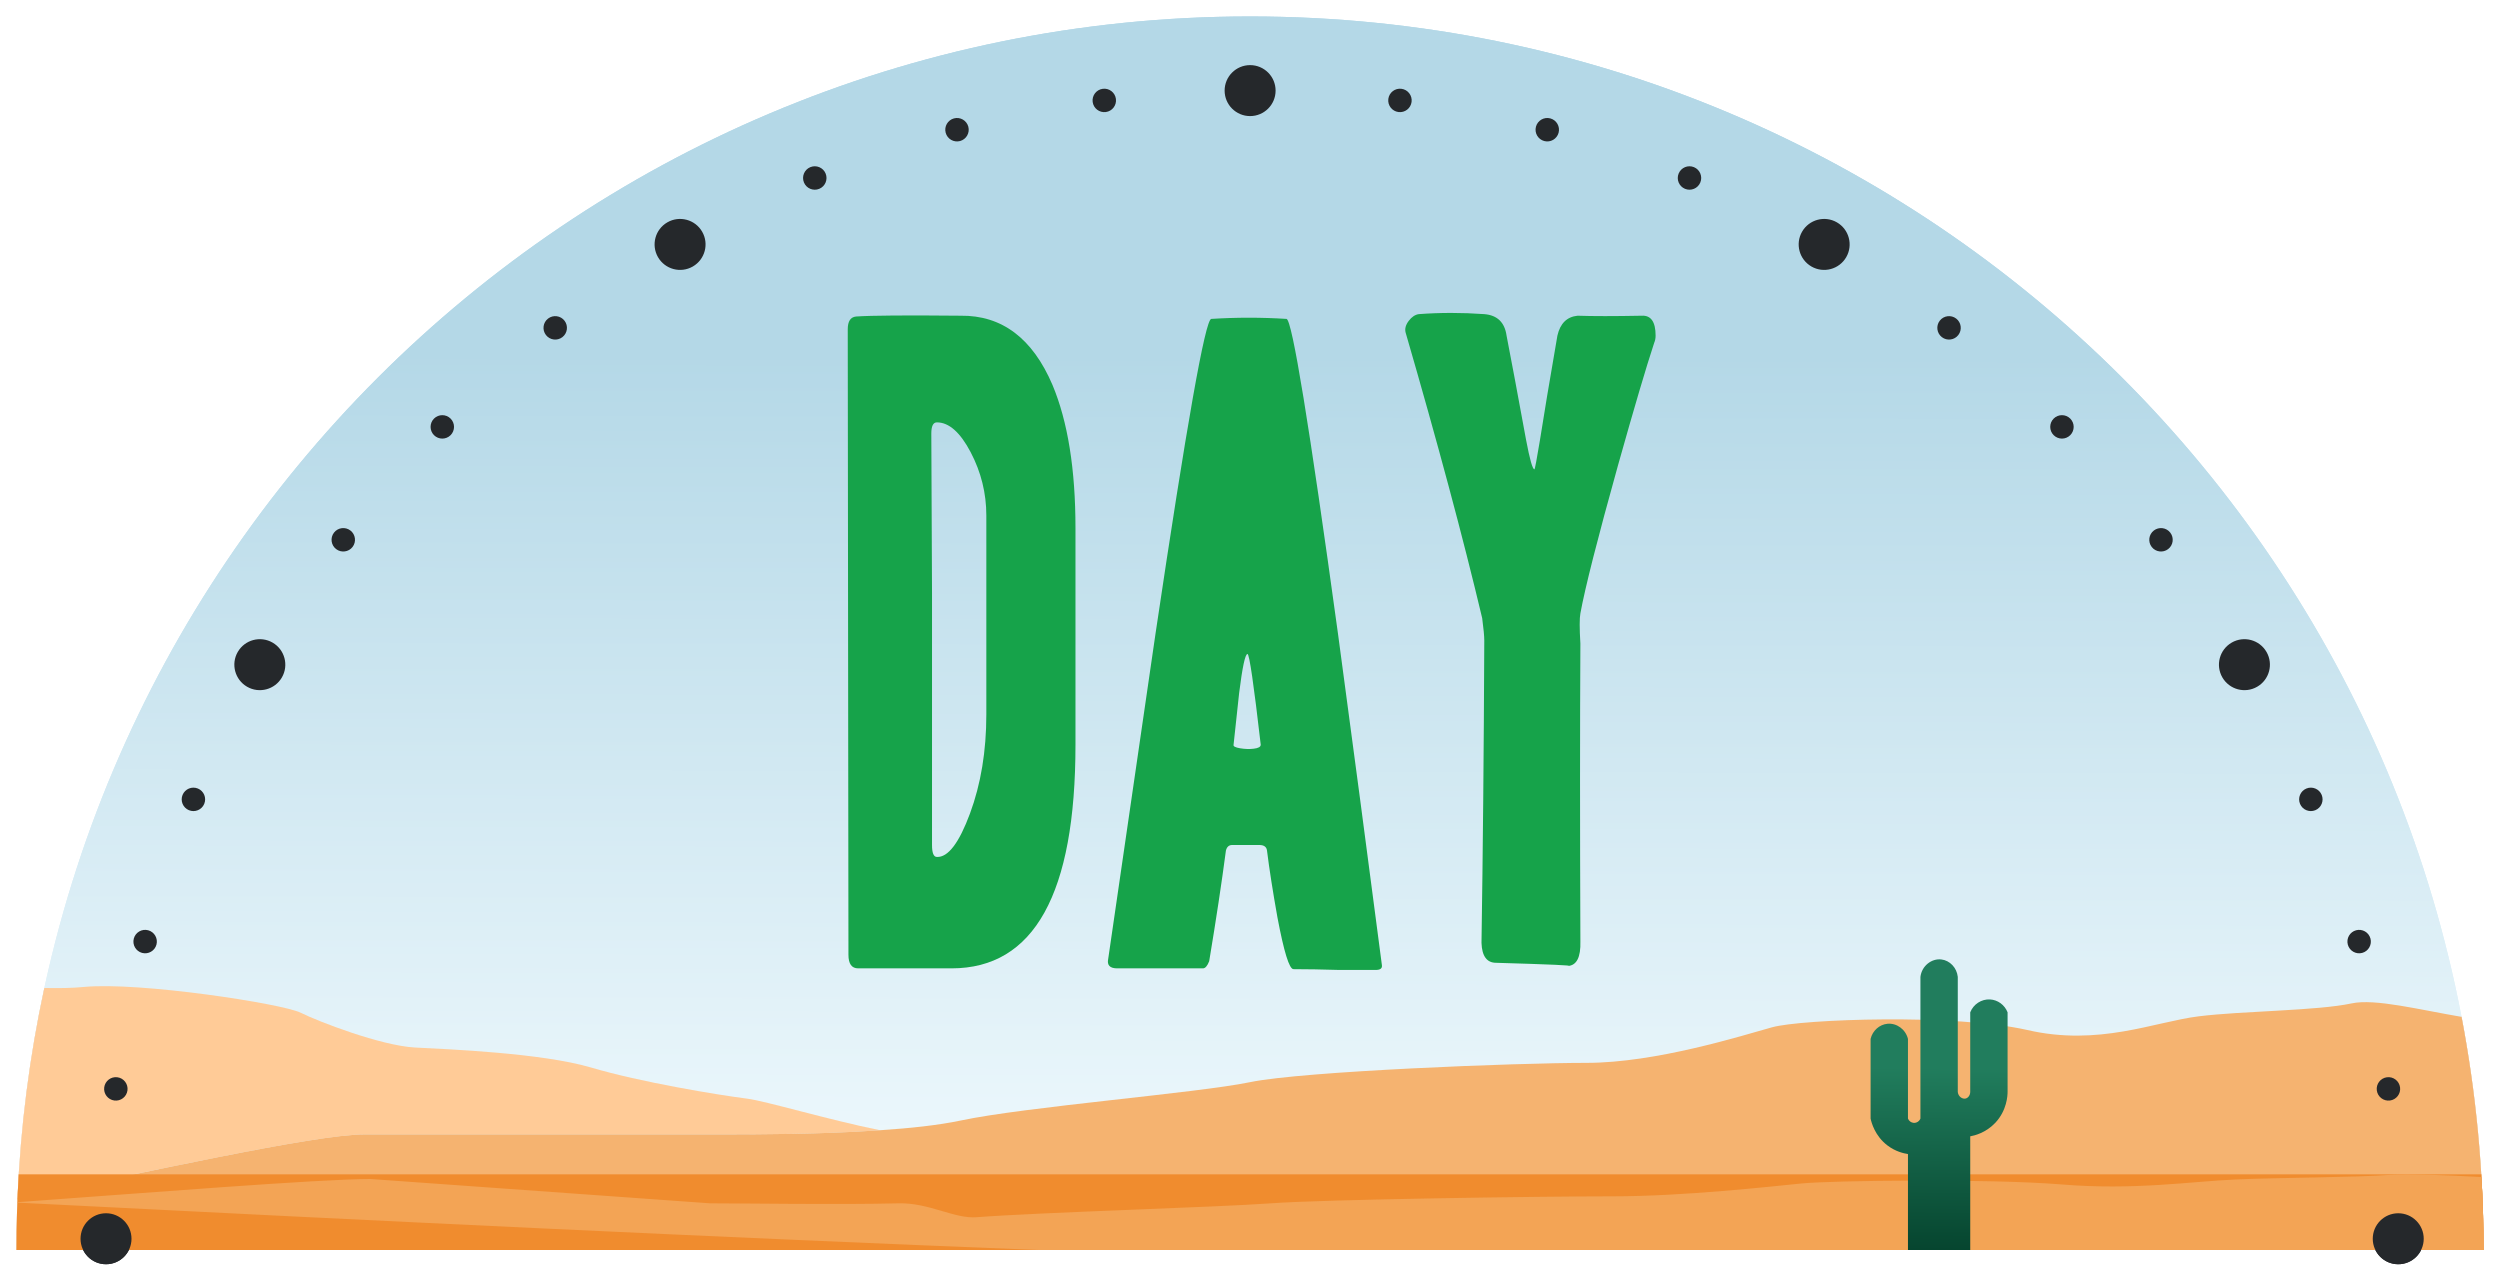
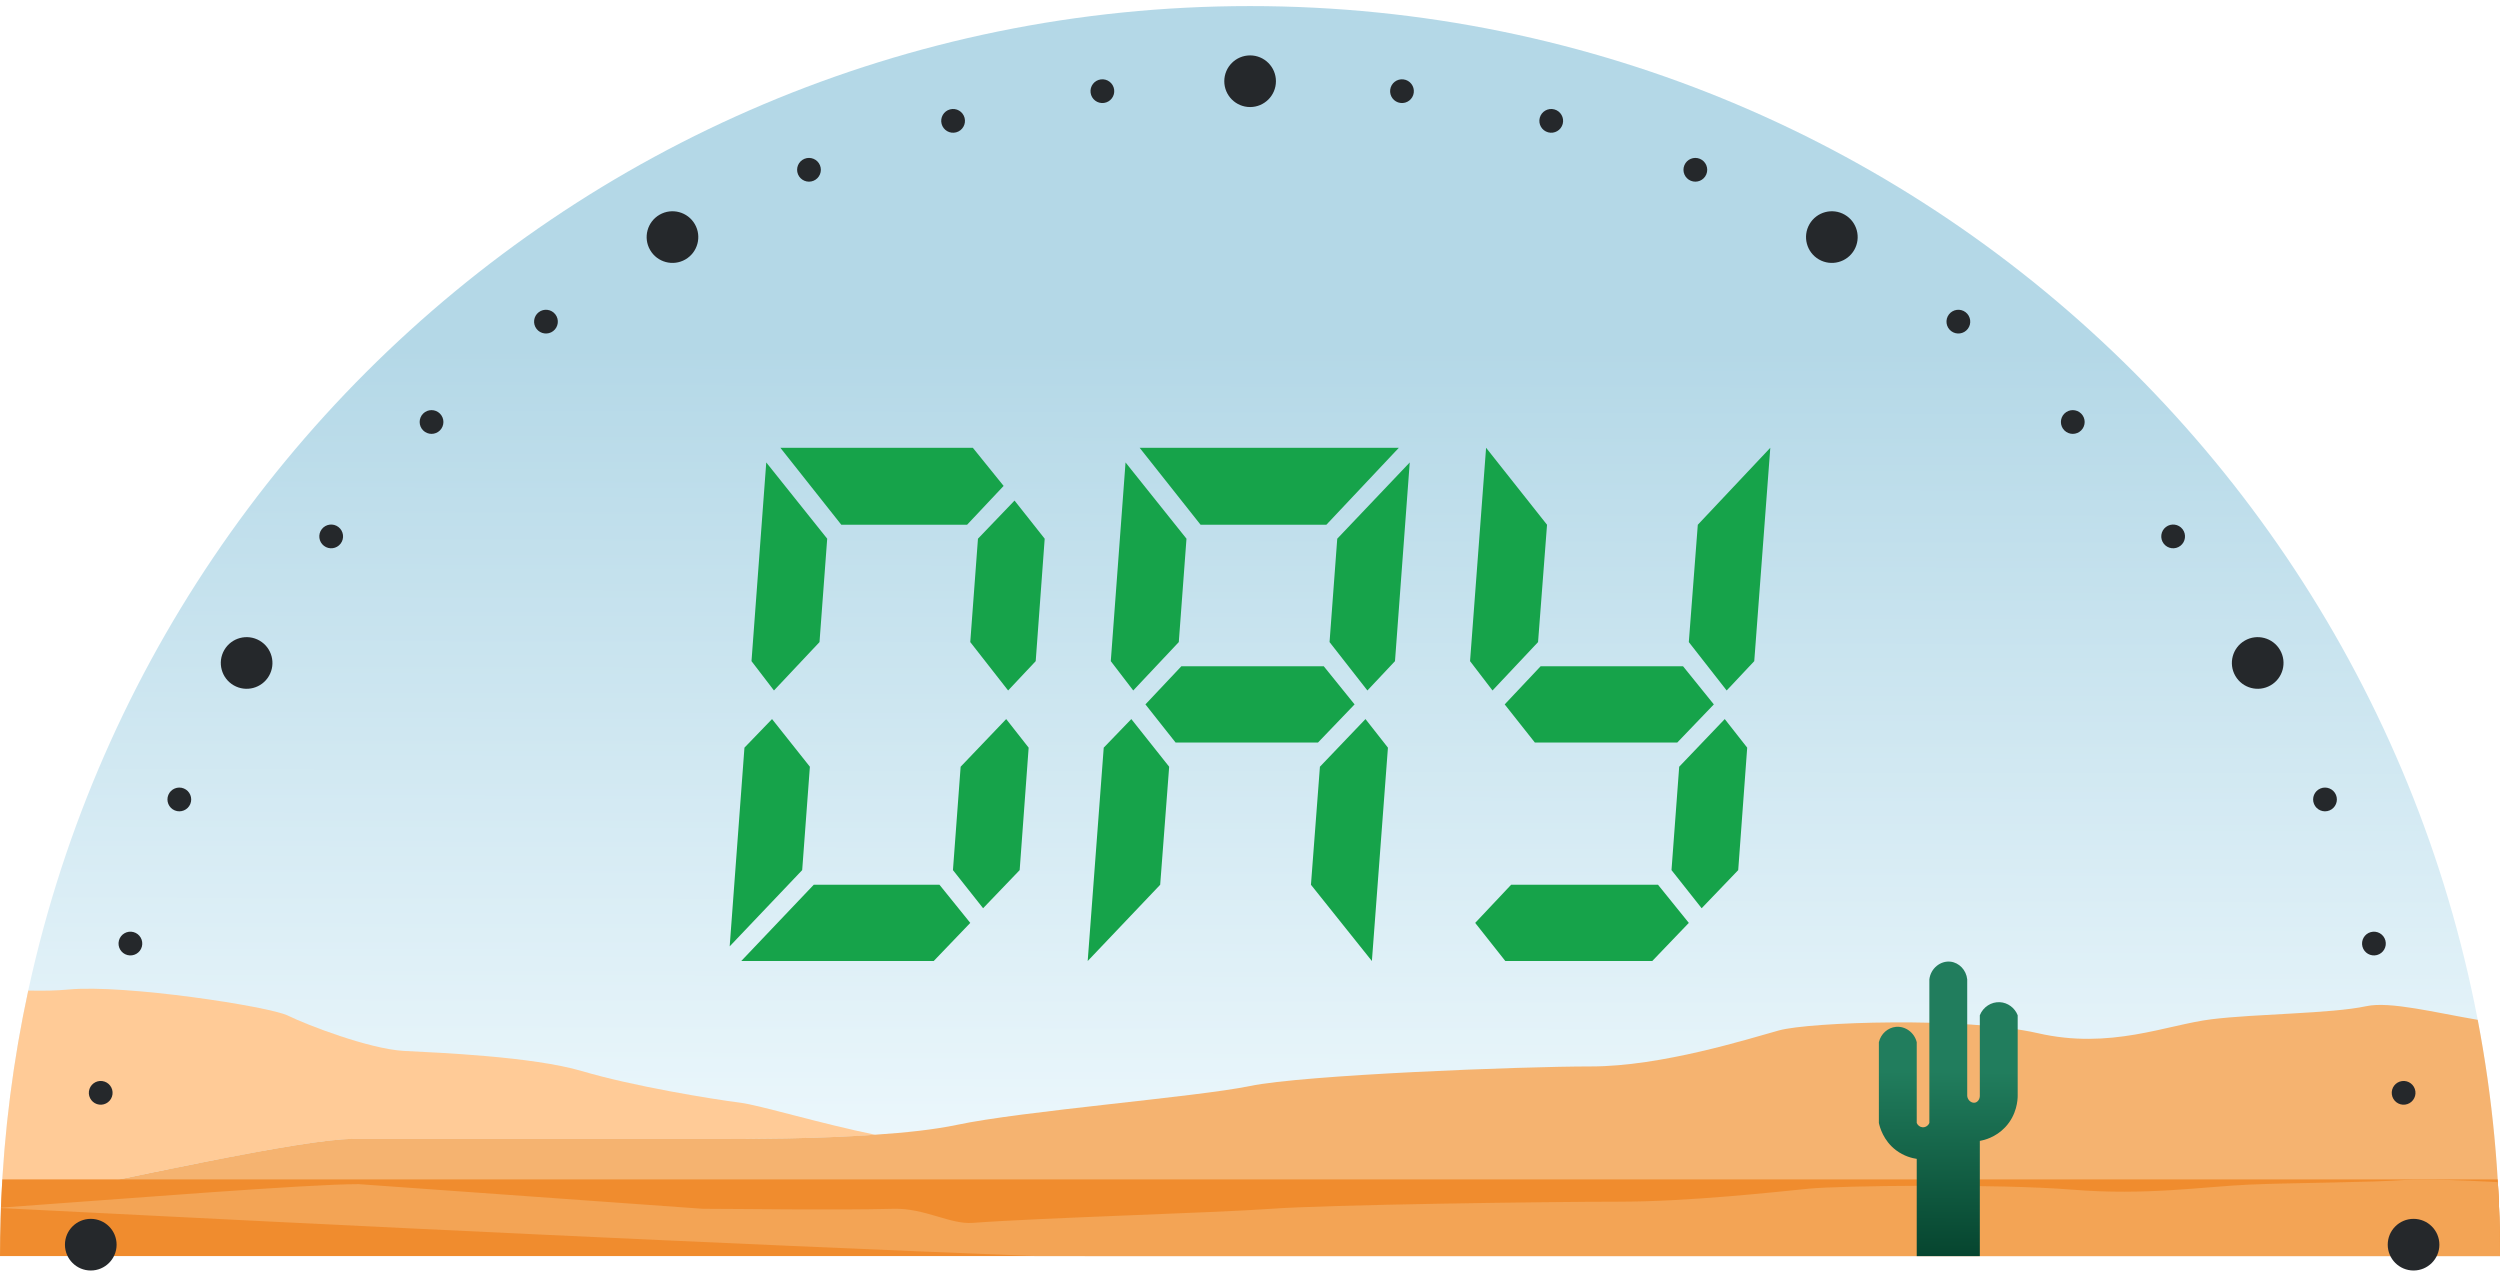
- <svg xmlns="http://www.w3.org/2000/svg" width="304" height="155" viewBox="0 0 304 155" fill="none">
-   <path fill-rule="evenodd" clip-rule="evenodd" d="M302 152C302 69.157 234.842 2 152 2C69.157 2 2 69.157 2 152H302Z" fill="url(#paint0_linear_678_3458)" />
-   <path fill-rule="evenodd" clip-rule="evenodd" d="M5.391 120.138C7.187 120.176 8.812 120.151 10.212 120.013C16.979 119.372 34.28 122.041 36.535 123.135C38.792 124.255 46.302 127.138 50.43 127.377C54.581 127.592 65.859 128.045 71.859 129.806C77.882 131.595 87.287 133.142 90.851 133.596C93.152 133.889 100.573 136.131 107.024 137.439C99.919 137.946 92.047 137.946 87.761 137.946H44.317C38.242 137.946 17.106 142.708 2.129 145.729C2.489 136.985 3.597 128.434 5.391 120.138Z" fill="#FFCB97" />
-   <path fill-rule="evenodd" clip-rule="evenodd" d="M2.129 145.726C17.106 142.705 38.239 137.943 44.315 137.943H87.758C92.044 137.943 99.916 137.943 107.022 137.436C110.676 137.197 114.127 136.822 116.788 136.262C124.683 134.581 145.548 132.927 152 131.592C158.45 130.257 184.458 129.244 192.917 129.244C201.375 129.244 211.819 125.934 215.473 124.921C219.128 123.906 237.758 123.266 246.488 125.241C255.218 127.269 261.984 124.253 267.353 123.586C272.722 122.919 281.744 122.919 285.962 122.012C288.801 121.401 294.204 122.785 299.325 123.65C301.081 132.83 302.001 142.307 302.001 152H132.294C92.331 150.587 49.264 148.571 2.125 145.841C2.126 145.802 2.128 145.764 2.129 145.726Z" fill="#F5B370" />
-   <path fill-rule="evenodd" clip-rule="evenodd" d="M2.277 142.8H301.722C301.906 145.843 302 148.911 302 152H2C2 148.911 2.093 145.843 2.277 142.8Z" fill="#F08C2E" />
-   <path fill-rule="evenodd" clip-rule="evenodd" d="M2.111 146.186C17.343 145.092 38.854 143.366 45.035 143.366L86.344 146.324C90.702 146.324 102.04 146.507 109.266 146.324C112.981 146.237 116.027 148.218 118.733 148.015C126.762 147.406 147.979 146.807 154.54 146.324C161.1 145.841 187.547 145.473 196.149 145.473C204.75 145.473 215.37 144.275 219.086 143.908C222.803 143.541 241.748 143.309 250.626 144.024C259.503 144.758 266.383 143.667 271.843 143.425C277.303 143.183 286.477 143.183 290.767 142.855C292.743 142.704 297.128 142.891 301.742 143.124C301.914 146.061 302.001 149.02 302.001 152H126.291C87.902 150.487 46.763 148.507 2.109 146.238C2.11 146.221 2.111 146.203 2.111 146.186Z" fill="#F3A455" />
-   <path d="M130.778 90.557C130.778 108.688 125.753 117.753 115.704 117.753H104.356C103.566 117.753 103.171 117.205 103.171 116.108L103.086 40.037C103.086 39.069 103.425 38.553 104.102 38.488C105.965 38.359 110.199 38.327 116.805 38.391C121.829 38.327 125.556 41.133 127.983 46.811C129.846 51.263 130.778 57.07 130.778 64.232V90.557ZM119.938 86.88V62.684C119.938 59.974 119.303 57.409 118.033 54.99C116.762 52.57 115.393 51.36 113.926 51.36C113.474 51.36 113.248 51.812 113.248 52.715C113.248 52.973 113.276 59.458 113.333 72.169V102.752C113.333 103.72 113.53 104.204 113.926 104.204C115.281 104.268 116.621 102.51 117.948 98.929C119.275 95.348 119.938 91.332 119.938 86.88Z" fill="#16A34A" />
-   <path d="M168.04 117.366C168.096 117.753 167.842 117.947 167.278 117.947H162.874C160.729 117.882 158.866 117.85 157.285 117.85C156.777 117.85 156.128 115.753 155.337 111.559C154.773 108.398 154.349 105.688 154.067 103.429C154.011 102.978 153.7 102.752 153.135 102.752H149.833C149.438 102.752 149.184 102.978 149.071 103.429C148.563 107.301 147.885 111.785 147.038 116.882C146.812 117.463 146.558 117.753 146.276 117.753H135.86C134.957 117.753 134.59 117.366 134.759 116.592C136.678 103.429 138.598 90.235 140.517 77.008C144.3 51.586 146.558 38.843 147.292 38.778C150.341 38.585 153.39 38.585 156.438 38.778C157.116 38.843 159.205 51.618 162.705 77.104C164.511 90.525 166.29 103.946 168.04 117.366ZM153.305 90.557C152.458 83.202 151.922 79.524 151.696 79.524C151.414 79.524 151.075 81.105 150.68 84.266C150.454 86.331 150.228 88.428 150.002 90.557C149.946 90.751 150.214 90.896 150.807 90.993C151.399 91.09 151.95 91.106 152.458 91.041C153.023 90.977 153.305 90.815 153.305 90.557Z" fill="#16A34A" />
-   <path d="M201.152 41.682C200.192 44.585 198.724 49.554 196.748 56.586C194.264 65.49 192.74 71.491 192.175 74.588C192.062 75.169 192.062 76.395 192.175 78.266C192.119 88.331 192.119 100.397 192.175 114.463C192.231 116.398 191.723 117.398 190.651 117.463C191.441 117.398 188.534 117.269 181.928 117.076C180.799 117.076 180.206 116.269 180.15 114.656C180.319 103.687 180.432 91.428 180.489 77.879C180.489 77.363 180.404 76.459 180.234 75.169C177.92 65.426 174.815 53.844 170.919 40.424C170.806 39.972 170.933 39.504 171.3 39.02C171.667 38.536 172.077 38.262 172.528 38.198C175.125 38.004 177.779 38.004 180.489 38.198C182.069 38.327 182.973 39.198 183.198 40.811C183.763 43.714 184.553 47.941 185.57 53.489C186.021 55.877 186.36 57.07 186.586 57.07C186.642 57.07 186.868 55.877 187.263 53.489C187.715 50.586 188.421 46.36 189.38 40.811C189.719 39.327 190.538 38.52 191.836 38.391C193.699 38.456 196.296 38.456 199.627 38.391C200.756 38.327 201.321 39.133 201.321 40.811C201.321 41.133 201.264 41.424 201.152 41.682Z" fill="#16A34A" />
-   <path fill-rule="evenodd" clip-rule="evenodd" d="M232.008 152V140.332C231.48 140.252 230.488 140.026 229.516 139.287C227.985 138.125 227.57 136.504 227.465 136.023V126.331C227.703 125.323 228.541 124.581 229.516 124.49C230.636 124.386 231.72 125.16 232.008 126.331V136.023C232.126 136.311 232.388 136.511 232.687 136.539C233.037 136.573 233.379 136.365 233.524 136.023V118.791C233.682 117.455 234.874 116.53 236.069 116.669C237.09 116.788 237.95 117.666 238.066 118.791V132.791C238.126 133.348 238.631 133.68 239.028 133.58C239.329 133.504 239.569 133.181 239.58 132.791V123.099C239.973 122.106 240.951 121.474 241.987 121.531C242.931 121.583 243.769 122.198 244.122 123.099V132.791C244.117 133.221 244.046 135.03 242.622 136.539C241.458 137.772 240.067 138.089 239.58 138.177V152H232.008Z" fill="url(#paint1_linear_678_3458)" />
-   <path d="M152.013 14.116C153.725 14.116 155.112 12.729 155.112 11.017C155.112 9.305 153.725 7.918 152.013 7.918C150.302 7.918 148.914 9.305 148.914 11.017C148.914 12.729 150.302 14.116 152.013 14.116Z" fill="#25282B" />
-   <path fill-rule="evenodd" clip-rule="evenodd" d="M170.421 10.798C171.201 10.901 171.751 11.617 171.648 12.397C171.545 13.177 170.829 13.727 170.048 13.624C169.268 13.522 168.719 12.805 168.821 12.025C168.924 11.245 169.641 10.695 170.421 10.798Z" fill="#25282B" />
-   <path fill-rule="evenodd" clip-rule="evenodd" d="M134.095 10.798C133.315 10.901 132.766 11.617 132.868 12.397C132.971 13.177 133.688 13.727 134.468 13.624C135.248 13.522 135.797 12.805 135.695 12.025C135.592 11.245 134.875 10.695 134.095 10.798Z" fill="#25282B" />
-   <path fill-rule="evenodd" clip-rule="evenodd" d="M205.987 20.327C206.714 20.628 207.06 21.463 206.758 22.19C206.457 22.917 205.623 23.262 204.896 22.961C204.169 22.66 203.823 21.826 204.125 21.099C204.426 20.372 205.26 20.026 205.987 20.327Z" fill="#25282B" />
-   <path fill-rule="evenodd" clip-rule="evenodd" d="M98.532 20.327C97.805 20.628 97.46 21.463 97.761 22.19C98.062 22.917 98.896 23.262 99.623 22.961C100.35 22.66 100.696 21.826 100.395 21.099C100.093 20.372 99.259 20.026 98.532 20.327Z" fill="#25282B" />
-   <path fill-rule="evenodd" clip-rule="evenodd" d="M237.871 38.737C238.495 39.216 238.613 40.111 238.134 40.735C237.655 41.36 236.76 41.478 236.136 40.999C235.511 40.52 235.394 39.624 235.872 39C236.351 38.376 237.247 38.258 237.871 38.737Z" fill="#25282B" />
-   <path fill-rule="evenodd" clip-rule="evenodd" d="M66.647 38.737C66.023 39.216 65.905 40.111 66.384 40.735C66.863 41.36 67.758 41.478 68.382 40.999C69.007 40.52 69.125 39.624 68.646 39C68.167 38.376 67.271 38.258 66.647 38.737Z" fill="#25282B" />
-   <path fill-rule="evenodd" clip-rule="evenodd" d="M263.908 64.772C264.387 65.396 264.269 66.291 263.645 66.77C263.021 67.249 262.125 67.131 261.646 66.507C261.167 65.883 261.285 64.988 261.909 64.509C262.534 64.03 263.429 64.148 263.908 64.772Z" fill="#25282B" />
-   <path fill-rule="evenodd" clip-rule="evenodd" d="M40.611 64.772C40.132 65.396 40.25 66.291 40.874 66.77C41.498 67.249 42.394 67.131 42.873 66.507C43.352 65.883 43.234 64.988 42.61 64.509C41.985 64.03 41.09 64.148 40.611 64.772Z" fill="#25282B" />
-   <path fill-rule="evenodd" clip-rule="evenodd" d="M188.517 14.397C189.277 14.601 189.729 15.383 189.525 16.143C189.321 16.903 188.539 17.355 187.779 17.151C187.019 16.947 186.568 16.165 186.771 15.405C186.975 14.645 187.757 14.193 188.517 14.397Z" fill="#25282B" />
-   <path fill-rule="evenodd" clip-rule="evenodd" d="M116.002 14.397C115.242 14.601 114.79 15.383 114.994 16.143C115.198 16.903 115.98 17.355 116.74 17.151C117.5 16.947 117.951 16.165 117.748 15.405C117.544 14.645 116.762 14.193 116.002 14.397Z" fill="#25282B" />
-   <path fill-rule="evenodd" clip-rule="evenodd" d="M223.367 27.038C224.849 27.893 225.357 29.79 224.502 31.271C223.646 32.753 221.749 33.261 220.268 32.406C218.787 31.55 218.278 29.653 219.134 28.172C219.989 26.691 221.886 26.182 223.367 27.038Z" fill="#25282B" />
-   <path fill-rule="evenodd" clip-rule="evenodd" d="M81.148 27.038C79.666 27.893 79.158 29.79 80.013 31.271C80.869 32.753 82.766 33.261 84.247 32.406C85.728 31.55 86.237 29.653 85.381 28.172C84.526 26.691 82.629 26.182 81.148 27.038Z" fill="#25282B" />
-   <path fill-rule="evenodd" clip-rule="evenodd" d="M251.742 50.901C252.298 51.457 252.298 52.361 251.742 52.917C251.186 53.473 250.282 53.473 249.726 52.917C249.17 52.361 249.17 51.457 249.726 50.901C250.282 50.345 251.186 50.345 251.742 50.901Z" fill="#25282B" />
-   <path fill-rule="evenodd" clip-rule="evenodd" d="M52.776 50.901C52.22 51.457 52.22 52.361 52.776 52.917C53.333 53.473 54.236 53.473 54.792 52.917C55.348 52.361 55.348 51.457 54.792 50.901C54.236 50.345 53.333 50.345 52.776 50.901Z" fill="#25282B" />
-   <path fill-rule="evenodd" clip-rule="evenodd" d="M275.607 79.275C276.463 80.756 275.954 82.653 274.473 83.508C272.992 84.364 271.095 83.855 270.239 82.374C269.384 80.893 269.892 78.995 271.374 78.14C272.855 77.285 274.752 77.793 275.607 79.275Z" fill="#25282B" />
-   <path fill-rule="evenodd" clip-rule="evenodd" d="M28.912 79.275C28.056 80.756 28.565 82.653 30.046 83.508C31.527 84.364 33.425 83.855 34.28 82.374C35.135 80.893 34.627 78.995 33.145 78.14C31.664 77.285 29.767 77.793 28.912 79.275Z" fill="#25282B" />
-   <path fill-rule="evenodd" clip-rule="evenodd" d="M282.317 96.658C282.618 97.385 282.272 98.219 281.545 98.52C280.818 98.821 279.984 98.476 279.683 97.749C279.382 97.022 279.727 96.188 280.454 95.886C281.181 95.585 282.016 95.931 282.317 96.658Z" fill="#25282B" />
-   <path fill-rule="evenodd" clip-rule="evenodd" d="M22.202 96.658C21.901 97.385 22.247 98.219 22.974 98.52C23.701 98.821 24.535 98.476 24.836 97.749C25.137 97.022 24.792 96.188 24.065 95.886C23.338 95.585 22.504 95.931 22.202 96.658Z" fill="#25282B" />
-   <path fill-rule="evenodd" clip-rule="evenodd" d="M288.248 114.128C288.451 114.888 288 115.67 287.24 115.874C286.48 116.077 285.698 115.626 285.494 114.866C285.29 114.106 285.742 113.323 286.502 113.12C287.262 112.916 288.044 113.368 288.248 114.128Z" fill="#25282B" />
-   <path fill-rule="evenodd" clip-rule="evenodd" d="M16.271 114.128C16.068 114.888 16.519 115.67 17.279 115.874C18.039 116.077 18.821 115.626 19.025 114.866C19.229 114.106 18.777 113.323 18.017 113.12C17.257 112.916 16.475 113.368 16.271 114.128Z" fill="#25282B" />
-   <path fill-rule="evenodd" clip-rule="evenodd" d="M291.847 132.222C291.95 133.002 291.4 133.719 290.62 133.822C289.84 133.924 289.123 133.374 289.02 132.594C288.918 131.814 289.468 131.098 290.248 130.995C291.028 130.892 291.744 131.442 291.847 132.222Z" fill="#25282B" />
-   <path fill-rule="evenodd" clip-rule="evenodd" d="M12.673 132.222C12.57 133.002 13.12 133.719 13.9 133.822C14.68 133.924 15.397 133.374 15.5 132.594C15.602 131.814 15.052 131.098 14.272 130.995C13.492 130.892 12.776 131.442 12.673 132.222Z" fill="#25282B" />
-   <path fill-rule="evenodd" clip-rule="evenodd" d="M294.725 150.632C294.725 152.342 293.337 153.731 291.626 153.731C289.916 153.731 288.527 152.342 288.527 150.632C288.527 148.921 289.916 147.532 291.626 147.532C293.337 147.532 294.725 148.921 294.725 150.632Z" fill="#25282B" />
-   <path fill-rule="evenodd" clip-rule="evenodd" d="M9.793 150.632C9.793 152.342 11.181 153.731 12.892 153.731C14.602 153.731 15.991 152.342 15.991 150.632C15.991 148.921 14.602 147.532 12.892 147.532C11.181 147.532 9.793 148.921 9.793 150.632Z" fill="#25282B" />
-   <path fill-rule="evenodd" clip-rule="evenodd" d="M302 152C302 69.157 234.842 2 152 2C69.157 2 2 69.157 2 152H302Z" fill="url(#paint2_linear_678_3458)" />
-   <path fill-rule="evenodd" clip-rule="evenodd" d="M5.391 120.138C7.187 120.176 8.812 120.151 10.212 120.013C16.979 119.372 34.28 122.041 36.535 123.135C38.792 124.255 46.302 127.138 50.43 127.377C54.581 127.592 65.859 128.045 71.859 129.806C77.882 131.595 87.287 133.142 90.851 133.596C93.152 133.889 100.573 136.131 107.024 137.439C99.919 137.946 92.047 137.946 87.761 137.946H44.317C38.242 137.946 17.106 142.708 2.129 145.729C2.489 136.985 3.597 128.434 5.391 120.138Z" fill="#FFCB97" />
-   <path fill-rule="evenodd" clip-rule="evenodd" d="M2.129 145.726C17.106 142.705 38.239 137.943 44.315 137.943H87.758C92.044 137.943 99.916 137.943 107.022 137.436C110.676 137.197 114.127 136.822 116.788 136.262C124.683 134.581 145.548 132.927 152 131.592C158.45 130.257 184.458 129.244 192.917 129.244C201.375 129.244 211.819 125.934 215.473 124.921C219.128 123.906 237.758 123.266 246.488 125.241C255.218 127.269 261.984 124.253 267.353 123.586C272.722 122.919 281.744 122.919 285.962 122.012C288.801 121.401 294.204 122.785 299.325 123.65C301.081 132.83 302.001 142.307 302.001 152H132.294C92.331 150.587 49.264 148.571 2.125 145.841C2.126 145.802 2.128 145.764 2.129 145.726Z" fill="#F5B370" />
-   <path fill-rule="evenodd" clip-rule="evenodd" d="M2.277 142.8H301.722C301.906 145.843 302 148.911 302 152H2C2 148.911 2.093 145.843 2.277 142.8Z" fill="#F08C2E" />
-   <path fill-rule="evenodd" clip-rule="evenodd" d="M2.111 146.186C17.343 145.092 38.854 143.366 45.035 143.366L86.344 146.324C90.702 146.324 102.04 146.507 109.266 146.324C112.981 146.237 116.027 148.218 118.733 148.015C126.762 147.406 147.979 146.807 154.54 146.324C161.1 145.841 187.547 145.473 196.149 145.473C204.75 145.473 215.37 144.275 219.086 143.908C222.803 143.541 241.748 143.309 250.626 144.024C259.503 144.758 266.383 143.667 271.843 143.425C277.303 143.183 286.477 143.183 290.767 142.855C292.743 142.704 297.128 142.891 301.742 143.124C301.914 146.061 302.001 149.02 302.001 152H126.291C87.902 150.487 46.763 148.507 2.109 146.238C2.11 146.221 2.111 146.203 2.111 146.186Z" fill="#F3A455" />
-   <path d="M130.778 90.557C130.778 108.688 125.753 117.753 115.704 117.753H104.356C103.566 117.753 103.171 117.205 103.171 116.108L103.086 40.037C103.086 39.069 103.425 38.553 104.102 38.488C105.965 38.359 110.199 38.327 116.805 38.391C121.829 38.327 125.556 41.133 127.983 46.811C129.846 51.263 130.778 57.07 130.778 64.232V90.557ZM119.938 86.88V62.684C119.938 59.974 119.303 57.409 118.033 54.99C116.762 52.57 115.393 51.36 113.926 51.36C113.474 51.36 113.248 51.812 113.248 52.715C113.248 52.973 113.276 59.458 113.333 72.169V102.752C113.333 103.72 113.53 104.204 113.926 104.204C115.281 104.268 116.621 102.51 117.948 98.929C119.275 95.348 119.938 91.332 119.938 86.88Z" fill="#16A34A" />
-   <path d="M168.04 117.366C168.096 117.753 167.842 117.947 167.278 117.947H162.874C160.729 117.882 158.866 117.85 157.285 117.85C156.777 117.85 156.128 115.753 155.337 111.559C154.773 108.398 154.349 105.688 154.067 103.429C154.011 102.978 153.7 102.752 153.135 102.752H149.833C149.438 102.752 149.184 102.978 149.071 103.429C148.563 107.301 147.885 111.785 147.038 116.882C146.812 117.463 146.558 117.753 146.276 117.753H135.86C134.957 117.753 134.59 117.366 134.759 116.592C136.678 103.429 138.598 90.235 140.517 77.008C144.3 51.586 146.558 38.843 147.292 38.778C150.341 38.585 153.39 38.585 156.438 38.778C157.116 38.843 159.205 51.618 162.705 77.104C164.511 90.525 166.29 103.946 168.04 117.366ZM153.305 90.557C152.458 83.202 151.922 79.524 151.696 79.524C151.414 79.524 151.075 81.105 150.68 84.266C150.454 86.331 150.228 88.428 150.002 90.557C149.946 90.751 150.214 90.896 150.807 90.993C151.399 91.09 151.95 91.106 152.458 91.041C153.023 90.977 153.305 90.815 153.305 90.557Z" fill="#16A34A" />
-   <path d="M201.152 41.682C200.192 44.585 198.724 49.554 196.748 56.586C194.264 65.49 192.74 71.491 192.175 74.588C192.062 75.169 192.062 76.395 192.175 78.266C192.119 88.331 192.119 100.397 192.175 114.463C192.231 116.398 191.723 117.398 190.651 117.463C191.441 117.398 188.534 117.269 181.928 117.076C180.799 117.076 180.206 116.269 180.15 114.656C180.319 103.687 180.432 91.428 180.489 77.879C180.489 77.363 180.404 76.459 180.234 75.169C177.92 65.426 174.815 53.844 170.919 40.424C170.806 39.972 170.933 39.504 171.3 39.02C171.667 38.536 172.077 38.262 172.528 38.198C175.125 38.004 177.779 38.004 180.489 38.198C182.069 38.327 182.973 39.198 183.198 40.811C183.763 43.714 184.553 47.941 185.57 53.489C186.021 55.877 186.36 57.07 186.586 57.07C186.642 57.07 186.868 55.877 187.263 53.489C187.715 50.586 188.421 46.36 189.38 40.811C189.719 39.327 190.538 38.52 191.836 38.391C193.699 38.456 196.296 38.456 199.627 38.391C200.756 38.327 201.321 39.133 201.321 40.811C201.321 41.133 201.264 41.424 201.152 41.682Z" fill="#16A34A" />
-   <path fill-rule="evenodd" clip-rule="evenodd" d="M232.008 152V140.332C231.48 140.252 230.488 140.026 229.516 139.287C227.985 138.125 227.57 136.504 227.465 136.023V126.331C227.703 125.323 228.541 124.581 229.516 124.49C230.636 124.386 231.72 125.16 232.008 126.331V136.023C232.126 136.311 232.388 136.511 232.687 136.539C233.037 136.573 233.379 136.365 233.524 136.023V118.791C233.682 117.455 234.874 116.53 236.069 116.669C237.09 116.788 237.95 117.666 238.066 118.791V132.791C238.126 133.348 238.631 133.68 239.028 133.58C239.329 133.504 239.569 133.181 239.58 132.791V123.099C239.973 122.106 240.951 121.474 241.987 121.531C242.931 121.583 243.769 122.198 244.122 123.099V132.791C244.117 133.221 244.046 135.03 242.622 136.539C241.458 137.772 240.067 138.089 239.58 138.177V152H232.008Z" fill="url(#paint3_linear_678_3458)" />
-   <path d="M152.013 14.116C153.725 14.116 155.112 12.729 155.112 11.017C155.112 9.305 153.725 7.918 152.013 7.918C150.302 7.918 148.914 9.305 148.914 11.017C148.914 12.729 150.302 14.116 152.013 14.116Z" fill="#25282B" />
-   <path fill-rule="evenodd" clip-rule="evenodd" d="M170.421 10.798C171.201 10.901 171.751 11.617 171.648 12.397C171.545 13.177 170.829 13.727 170.048 13.624C169.268 13.522 168.719 12.805 168.821 12.025C168.924 11.245 169.641 10.695 170.421 10.798Z" fill="#25282B" />
-   <path fill-rule="evenodd" clip-rule="evenodd" d="M134.095 10.798C133.315 10.901 132.766 11.617 132.868 12.397C132.971 13.177 133.688 13.727 134.468 13.624C135.248 13.522 135.797 12.805 135.695 12.025C135.592 11.245 134.875 10.695 134.095 10.798Z" fill="#25282B" />
-   <path fill-rule="evenodd" clip-rule="evenodd" d="M205.987 20.327C206.714 20.628 207.06 21.463 206.758 22.19C206.457 22.917 205.623 23.262 204.896 22.961C204.169 22.66 203.823 21.826 204.125 21.099C204.426 20.372 205.26 20.026 205.987 20.327Z" fill="#25282B" />
-   <path fill-rule="evenodd" clip-rule="evenodd" d="M98.532 20.327C97.805 20.628 97.46 21.463 97.761 22.19C98.062 22.917 98.896 23.262 99.623 22.961C100.35 22.66 100.696 21.826 100.395 21.099C100.093 20.372 99.259 20.026 98.532 20.327Z" fill="#25282B" />
-   <path fill-rule="evenodd" clip-rule="evenodd" d="M237.871 38.737C238.495 39.216 238.613 40.111 238.134 40.735C237.655 41.36 236.76 41.478 236.136 40.999C235.511 40.52 235.394 39.624 235.872 39C236.351 38.376 237.247 38.258 237.871 38.737Z" fill="#25282B" />
-   <path fill-rule="evenodd" clip-rule="evenodd" d="M66.647 38.737C66.023 39.216 65.905 40.111 66.384 40.735C66.863 41.36 67.758 41.478 68.382 40.999C69.007 40.52 69.125 39.624 68.646 39C68.167 38.376 67.271 38.258 66.647 38.737Z" fill="#25282B" />
-   <path fill-rule="evenodd" clip-rule="evenodd" d="M263.908 64.772C264.387 65.396 264.269 66.291 263.645 66.77C263.021 67.249 262.125 67.131 261.646 66.507C261.167 65.883 261.285 64.988 261.909 64.509C262.534 64.03 263.429 64.148 263.908 64.772Z" fill="#25282B" />
-   <path fill-rule="evenodd" clip-rule="evenodd" d="M40.611 64.772C40.132 65.396 40.25 66.291 40.874 66.77C41.498 67.249 42.394 67.131 42.873 66.507C43.352 65.883 43.234 64.988 42.61 64.509C41.985 64.03 41.09 64.148 40.611 64.772Z" fill="#25282B" />
-   <path fill-rule="evenodd" clip-rule="evenodd" d="M188.517 14.397C189.277 14.601 189.729 15.383 189.525 16.143C189.321 16.903 188.539 17.355 187.779 17.151C187.019 16.947 186.568 16.165 186.771 15.405C186.975 14.645 187.757 14.193 188.517 14.397Z" fill="#25282B" />
-   <path fill-rule="evenodd" clip-rule="evenodd" d="M116.002 14.397C115.242 14.601 114.79 15.383 114.994 16.143C115.198 16.903 115.98 17.355 116.74 17.151C117.5 16.947 117.951 16.165 117.748 15.405C117.544 14.645 116.762 14.193 116.002 14.397Z" fill="#25282B" />
-   <path fill-rule="evenodd" clip-rule="evenodd" d="M223.367 27.038C224.849 27.893 225.357 29.79 224.502 31.271C223.646 32.753 221.749 33.261 220.268 32.406C218.787 31.55 218.278 29.653 219.134 28.172C219.989 26.691 221.886 26.182 223.367 27.038Z" fill="#25282B" />
-   <path fill-rule="evenodd" clip-rule="evenodd" d="M81.148 27.038C79.666 27.893 79.158 29.79 80.013 31.271C80.869 32.753 82.766 33.261 84.247 32.406C85.728 31.55 86.237 29.653 85.381 28.172C84.526 26.691 82.629 26.182 81.148 27.038Z" fill="#25282B" />
-   <path fill-rule="evenodd" clip-rule="evenodd" d="M251.742 50.901C252.298 51.457 252.298 52.361 251.742 52.917C251.186 53.473 250.282 53.473 249.726 52.917C249.17 52.361 249.17 51.457 249.726 50.901C250.282 50.345 251.186 50.345 251.742 50.901Z" fill="#25282B" />
-   <path fill-rule="evenodd" clip-rule="evenodd" d="M52.776 50.901C52.22 51.457 52.22 52.361 52.776 52.917C53.333 53.473 54.236 53.473 54.792 52.917C55.348 52.361 55.348 51.457 54.792 50.901C54.236 50.345 53.333 50.345 52.776 50.901Z" fill="#25282B" />
-   <path fill-rule="evenodd" clip-rule="evenodd" d="M275.607 79.275C276.463 80.756 275.954 82.653 274.473 83.508C272.992 84.364 271.095 83.855 270.239 82.374C269.384 80.893 269.892 78.995 271.374 78.14C272.855 77.285 274.752 77.793 275.607 79.275Z" fill="#25282B" />
-   <path fill-rule="evenodd" clip-rule="evenodd" d="M28.912 79.275C28.056 80.756 28.565 82.653 30.046 83.508C31.527 84.364 33.425 83.855 34.28 82.374C35.135 80.893 34.627 78.995 33.145 78.14C31.664 77.285 29.767 77.793 28.912 79.275Z" fill="#25282B" />
-   <path fill-rule="evenodd" clip-rule="evenodd" d="M282.317 96.658C282.618 97.385 282.272 98.219 281.545 98.52C280.818 98.821 279.984 98.476 279.683 97.749C279.382 97.022 279.727 96.188 280.454 95.886C281.181 95.585 282.016 95.931 282.317 96.658Z" fill="#25282B" />
-   <path fill-rule="evenodd" clip-rule="evenodd" d="M22.202 96.658C21.901 97.385 22.247 98.219 22.974 98.52C23.701 98.821 24.535 98.476 24.836 97.749C25.137 97.022 24.792 96.188 24.065 95.886C23.338 95.585 22.504 95.931 22.202 96.658Z" fill="#25282B" />
-   <path fill-rule="evenodd" clip-rule="evenodd" d="M288.248 114.128C288.451 114.888 288 115.67 287.24 115.874C286.48 116.077 285.698 115.626 285.494 114.866C285.29 114.106 285.742 113.323 286.502 113.12C287.262 112.916 288.044 113.368 288.248 114.128Z" fill="#25282B" />
-   <path fill-rule="evenodd" clip-rule="evenodd" d="M16.271 114.128C16.068 114.888 16.519 115.67 17.279 115.874C18.039 116.077 18.821 115.626 19.025 114.866C19.229 114.106 18.777 113.323 18.017 113.12C17.257 112.916 16.475 113.368 16.271 114.128Z" fill="#25282B" />
-   <path fill-rule="evenodd" clip-rule="evenodd" d="M291.847 132.222C291.95 133.002 291.4 133.719 290.62 133.822C289.84 133.924 289.123 133.374 289.02 132.594C288.918 131.814 289.468 131.098 290.248 130.995C291.028 130.892 291.744 131.442 291.847 132.222Z" fill="#25282B" />
-   <path fill-rule="evenodd" clip-rule="evenodd" d="M12.673 132.222C12.57 133.002 13.12 133.719 13.9 133.822C14.68 133.924 15.397 133.374 15.5 132.594C15.602 131.814 15.052 131.098 14.272 130.995C13.492 130.892 12.776 131.442 12.673 132.222Z" fill="#25282B" />
-   <path fill-rule="evenodd" clip-rule="evenodd" d="M294.725 150.632C294.725 152.342 293.337 153.731 291.626 153.731C289.916 153.731 288.527 152.342 288.527 150.632C288.527 148.921 289.916 147.532 291.626 147.532C293.337 147.532 294.725 148.921 294.725 150.632Z" fill="#25282B" />
-   <path fill-rule="evenodd" clip-rule="evenodd" d="M9.793 150.632C9.793 152.342 11.181 153.731 12.892 153.731C14.602 153.731 15.991 152.342 15.991 150.632C15.991 148.921 14.602 147.532 12.892 147.532C11.181 147.532 9.793 148.921 9.793 150.632Z" fill="#25282B" />
+ <svg xmlns="http://www.w3.org/2000/svg" width="300" height="153" viewBox="0 0 300 153" fill="none">
+   <path fill-rule="evenodd" clip-rule="evenodd" d="M300 150.73C300 67.888 232.843 0.73 150 0.73C67.157 0.73 0 67.888 0 150.73H300Z" fill="url(#paint0_linear_1114_907)" />
+   <path fill-rule="evenodd" clip-rule="evenodd" d="M3.391 118.868C5.186 118.906 6.811 118.881 8.211 118.743C14.978 118.102 32.279 120.771 34.534 121.865C36.791 122.985 44.301 125.868 48.43 126.107C52.58 126.322 63.859 126.775 69.859 128.536C75.881 130.325 85.287 131.872 88.85 132.326C91.152 132.619 98.572 134.861 105.023 136.169C97.919 136.676 90.046 136.676 85.761 136.676H42.317C36.241 136.676 15.105 141.438 0.129 144.459C0.488 135.715 1.596 127.164 3.391 118.868Z" fill="#FFCB97" />
+   <path fill-rule="evenodd" clip-rule="evenodd" d="M0.13 144.455C15.107 141.434 36.24 136.672 42.315 136.672H85.758C90.044 136.672 97.917 136.672 105.023 136.165C108.676 135.926 112.127 135.551 114.788 134.991C122.683 133.31 143.548 131.656 150 130.321C156.451 128.986 182.458 127.973 190.917 127.973C199.376 127.973 209.819 124.663 213.473 123.65C217.128 122.635 235.759 121.995 244.489 123.97C253.218 125.998 259.984 122.982 265.353 122.315C270.722 121.648 279.744 121.648 283.962 120.741C286.801 120.13 292.205 121.514 297.326 122.379C299.082 131.559 300.001 141.036 300.001 150.729H130.295C90.331 149.316 47.264 147.3 0.125 144.57C0.127 144.531 0.128 144.493 0.13 144.455Z" fill="#F5B370" />
+   <path fill-rule="evenodd" clip-rule="evenodd" d="M0.277 141.531H299.723C299.907 144.574 300 147.642 300 150.731H0C0 147.642 0.093 144.574 0.277 141.531Z" fill="#F08C2E" />
+   <path fill-rule="evenodd" clip-rule="evenodd" d="M0.111 144.917C15.342 143.823 36.853 142.097 43.035 142.097L84.344 145.055C88.702 145.055 100.039 145.238 107.265 145.055C110.98 144.968 114.026 146.949 116.733 146.746C124.761 146.137 145.978 145.538 152.54 145.055C159.099 144.572 185.547 144.204 194.148 144.204C202.75 144.204 213.37 143.006 217.086 142.639C220.802 142.272 239.748 142.04 248.625 142.755C257.502 143.489 264.383 142.398 269.843 142.156C275.302 141.914 284.477 141.914 288.766 141.586C290.742 141.435 295.128 141.622 299.742 141.855C299.913 144.792 300 147.751 300 150.731H124.291C85.902 149.218 44.763 147.238 0.109 144.969C0.109 144.952 0.11 144.934 0.111 144.917Z" fill="#F3A455" />
+   <path d="M97.186 92.007L96.263 104.413L87.562 113.563L89.334 89.719L92.644 86.288L97.186 92.007ZM90.18 79.337L91.951 55.493L99.264 64.644L98.341 77.05L92.876 82.857L90.18 79.337ZM88.948 115.323L97.648 106.172H112.737L116.432 110.748L112.044 115.323H88.948ZM124.285 79.337L120.974 82.857L116.432 77.05L117.356 64.644L121.744 60.069L125.363 64.644L124.285 79.337ZM120.435 58.309L116.048 62.972H100.958L93.644 53.734H116.74L120.435 58.309ZM122.36 104.413L117.972 108.988L114.354 104.413L115.277 92.007L120.743 86.288L123.438 89.719L122.36 104.413Z" fill="#16A34A" />
+   <path d="M167.861 53.734L159.161 62.972H144.072L136.758 53.734H167.861ZM140.3 92.007L139.222 106.172L130.523 115.323L132.447 89.719L135.758 86.288L140.3 92.007ZM133.294 79.337L135.065 55.493L142.378 64.644L141.455 77.05L135.989 82.857L133.294 79.337ZM166.552 89.719L164.627 115.323L157.314 106.172L158.391 92.007L163.857 86.288L166.552 89.719ZM159.546 77.05L160.47 64.644L169.169 55.493L167.399 79.337L164.088 82.857L159.546 77.05ZM158.853 79.953L162.549 84.528L158.16 89.103H141.07L137.451 84.528L141.763 79.953H158.853Z" fill="#16A34A" />
+   <path d="M210.511 79.337L207.2 82.857L202.658 77.05L203.736 62.972L212.436 53.734L210.511 79.337ZM176.406 79.337L179.101 82.857L184.567 77.05L185.644 62.972L178.331 53.734L176.406 79.337ZM180.64 115.323L177.022 110.748L181.333 106.172H198.963L202.658 110.748L198.27 115.323H180.64ZM208.586 104.413L204.198 108.988L200.58 104.413L201.504 92.007L206.97 86.288L209.664 89.719L208.586 104.413ZM201.965 79.953L205.661 84.528L201.273 89.103H184.182L180.563 84.528L184.875 79.953H201.965Z" fill="#16A34A" />
+   <path fill-rule="evenodd" clip-rule="evenodd" d="M230.008 150.732V139.064C229.479 138.984 228.488 138.758 227.515 138.019C225.985 136.857 225.57 135.236 225.465 134.755V125.063C225.703 124.055 226.54 123.313 227.515 123.222C228.635 123.118 229.72 123.892 230.008 125.063V134.755C230.126 135.043 230.388 135.243 230.686 135.271C231.036 135.305 231.379 135.097 231.523 134.755V117.523C231.681 116.187 232.873 115.262 234.068 115.401C235.09 115.52 235.949 116.398 236.066 117.523V131.523C236.125 132.08 236.631 132.412 237.028 132.312C237.328 132.236 237.569 131.913 237.579 131.523V121.831C237.973 120.838 238.95 120.206 239.987 120.263C240.93 120.315 241.768 120.93 242.122 121.831V131.523C242.117 131.953 242.046 133.762 240.621 135.271C239.457 136.504 238.067 136.821 237.579 136.909V150.732H230.008Z" fill="url(#paint1_linear_1114_907)" />
+   <path d="M150.013 12.846C151.725 12.846 153.112 11.459 153.112 9.747C153.112 8.036 151.725 6.648 150.013 6.648C148.302 6.648 146.914 8.036 146.914 9.747C146.914 11.459 148.302 12.846 150.013 12.846Z" fill="#25282B" />
+   <path fill-rule="evenodd" clip-rule="evenodd" d="M168.424 9.528C169.204 9.631 169.754 10.347 169.651 11.127C169.549 11.907 168.832 12.457 168.052 12.354C167.272 12.252 166.722 11.535 166.825 10.755C166.927 9.975 167.644 9.425 168.424 9.528Z" fill="#25282B" />
+   <path fill-rule="evenodd" clip-rule="evenodd" d="M132.099 9.528C131.319 9.631 130.769 10.347 130.872 11.127C130.974 11.907 131.691 12.457 132.471 12.354C133.251 12.252 133.801 11.535 133.698 10.755C133.596 9.975 132.879 9.425 132.099 9.528Z" fill="#25282B" />
+   <path fill-rule="evenodd" clip-rule="evenodd" d="M203.986 19.058C204.713 19.359 205.059 20.194 204.758 20.921C204.457 21.648 203.622 21.993 202.895 21.692C202.169 21.391 201.823 20.557 202.124 19.83C202.425 19.103 203.26 18.757 203.986 19.058Z" fill="#25282B" />
+   <path fill-rule="evenodd" clip-rule="evenodd" d="M96.532 19.058C95.806 19.359 95.46 20.194 95.761 20.921C96.062 21.648 96.897 21.993 97.623 21.692C98.35 21.391 98.696 20.557 98.395 19.83C98.094 19.103 97.259 18.757 96.532 19.058Z" fill="#25282B" />
+   <path fill-rule="evenodd" clip-rule="evenodd" d="M235.872 37.466C236.496 37.945 236.614 38.84 236.135 39.464C235.656 40.089 234.76 40.207 234.136 39.728C233.512 39.249 233.394 38.353 233.873 37.729C234.352 37.105 235.247 36.987 235.872 37.466Z" fill="#25282B" />
+   <path fill-rule="evenodd" clip-rule="evenodd" d="M64.647 37.466C64.023 37.945 63.905 38.84 64.384 39.464C64.863 40.089 65.759 40.207 66.383 39.728C67.007 39.249 67.125 38.353 66.646 37.729C66.167 37.105 65.271 36.987 64.647 37.466Z" fill="#25282B" />
+   <path fill-rule="evenodd" clip-rule="evenodd" d="M261.908 63.503C262.386 64.127 262.269 65.022 261.644 65.501C261.02 65.98 260.125 65.862 259.646 65.238C259.167 64.614 259.285 63.719 259.909 63.24C260.533 62.761 261.429 62.879 261.908 63.503Z" fill="#25282B" />
+   <path fill-rule="evenodd" clip-rule="evenodd" d="M38.611 63.503C38.132 64.127 38.25 65.022 38.875 65.501C39.499 65.98 40.394 65.862 40.873 65.238C41.352 64.614 41.234 63.719 40.61 63.24C39.986 62.761 39.09 62.879 38.611 63.503Z" fill="#25282B" />
+   <path fill-rule="evenodd" clip-rule="evenodd" d="M186.518 13.127C187.277 13.331 187.729 14.113 187.525 14.873C187.322 15.633 186.54 16.085 185.78 15.881C185.02 15.677 184.568 14.895 184.772 14.135C184.975 13.375 185.758 12.923 186.518 13.127Z" fill="#25282B" />
+   <path fill-rule="evenodd" clip-rule="evenodd" d="M114.002 13.127C113.242 13.331 112.791 14.113 112.994 14.873C113.198 15.633 113.98 16.085 114.74 15.881C115.5 15.677 115.952 14.895 115.748 14.135C115.545 13.375 114.762 12.923 114.002 13.127Z" fill="#25282B" />
+   <path fill-rule="evenodd" clip-rule="evenodd" d="M221.372 25.767C222.853 26.622 223.361 28.519 222.506 30C221.651 31.482 219.754 31.99 218.272 31.135C216.791 30.279 216.283 28.382 217.138 26.901C217.993 25.42 219.89 24.911 221.372 25.767Z" fill="#25282B" />
+   <path fill-rule="evenodd" clip-rule="evenodd" d="M79.147 25.767C77.666 26.622 77.157 28.519 78.013 30C78.868 31.482 80.765 31.99 82.246 31.135C83.728 30.279 84.236 28.382 83.381 26.901C82.526 25.42 80.629 24.911 79.147 25.767Z" fill="#25282B" />
+   <path fill-rule="evenodd" clip-rule="evenodd" d="M249.742 49.632C250.299 50.188 250.299 51.092 249.742 51.648C249.186 52.204 248.283 52.204 247.726 51.648C247.17 51.092 247.17 50.188 247.726 49.632C248.283 49.076 249.186 49.076 249.742 49.632Z" fill="#25282B" />
+   <path fill-rule="evenodd" clip-rule="evenodd" d="M50.777 49.632C50.22 50.188 50.22 51.092 50.777 51.648C51.333 52.204 52.236 52.204 52.793 51.648C53.349 51.092 53.349 50.188 52.793 49.632C52.236 49.076 51.333 49.076 50.777 49.632Z" fill="#25282B" />
+   <path fill-rule="evenodd" clip-rule="evenodd" d="M273.608 78.007C274.463 79.488 273.955 81.385 272.473 82.24C270.992 83.096 269.095 82.587 268.24 81.106C267.384 79.625 267.893 77.727 269.374 76.872C270.855 76.017 272.753 76.525 273.608 78.007Z" fill="#25282B" />
+   <path fill-rule="evenodd" clip-rule="evenodd" d="M26.911 78.007C26.056 79.488 26.564 81.385 28.046 82.24C29.527 83.096 31.424 82.587 32.279 81.106C33.135 79.625 32.626 77.727 31.145 76.872C29.663 76.017 27.766 76.525 26.911 78.007Z" fill="#25282B" />
+   <path fill-rule="evenodd" clip-rule="evenodd" d="M280.317 95.388C280.618 96.115 280.272 96.95 279.546 97.251C278.819 97.552 277.984 97.207 277.683 96.48C277.382 95.752 277.728 94.918 278.455 94.617C279.181 94.316 280.016 94.662 280.317 95.388Z" fill="#25282B" />
+   <path fill-rule="evenodd" clip-rule="evenodd" d="M20.202 95.388C19.901 96.115 20.247 96.95 20.973 97.251C21.7 97.552 22.535 97.207 22.836 96.48C23.137 95.752 22.791 94.918 22.064 94.617C21.338 94.316 20.503 94.662 20.202 95.388Z" fill="#25282B" />
+   <path fill-rule="evenodd" clip-rule="evenodd" d="M286.248 112.858C286.452 113.618 286 114.4 285.24 114.604C284.48 114.807 283.698 114.356 283.494 113.596C283.291 112.836 283.742 112.053 284.502 111.85C285.262 111.646 286.045 112.098 286.248 112.858Z" fill="#25282B" />
+   <path fill-rule="evenodd" clip-rule="evenodd" d="M14.272 112.858C14.068 113.618 14.52 114.4 15.28 114.604C16.04 114.807 16.822 114.356 17.025 113.596C17.229 112.836 16.777 112.053 16.018 111.85C15.258 111.646 14.475 112.098 14.272 112.858Z" fill="#25282B" />
+   <path fill-rule="evenodd" clip-rule="evenodd" d="M289.846 130.954C289.949 131.734 289.399 132.451 288.619 132.554C287.839 132.656 287.123 132.106 287.02 131.326C286.917 130.546 287.467 129.83 288.247 129.727C289.027 129.624 289.744 130.174 289.846 130.954Z" fill="#25282B" />
+   <path fill-rule="evenodd" clip-rule="evenodd" d="M10.672 130.954C10.57 131.734 11.12 132.451 11.9 132.554C12.68 132.656 13.396 132.106 13.499 131.326C13.602 130.546 13.052 129.83 12.272 129.727C11.492 129.624 10.775 130.174 10.672 130.954Z" fill="#25282B" />
+   <path fill-rule="evenodd" clip-rule="evenodd" d="M292.726 149.362C292.726 151.072 291.337 152.461 289.627 152.461C287.916 152.461 286.527 151.072 286.527 149.362C286.527 147.651 287.916 146.262 289.627 146.262C291.337 146.262 292.726 147.651 292.726 149.362Z" fill="#25282B" />
+   <path fill-rule="evenodd" clip-rule="evenodd" d="M7.793 149.362C7.793 151.072 9.182 152.461 10.892 152.461C12.603 152.461 13.992 151.072 13.992 149.362C13.992 147.651 12.603 146.262 10.892 146.262C9.182 146.262 7.793 147.651 7.793 149.362Z" fill="#25282B" />
  <defs>
-     <linearGradient id="paint0_linear_678_3458" x1="152.202" y1="43.039" x2="152" y2="144.627" gradientUnits="userSpaceOnUse">
+     <linearGradient id="paint0_linear_1114_907" x1="150.202" y1="41.77" x2="150" y2="143.357" gradientUnits="userSpaceOnUse">
      <stop stop-color="#B4D8E7" />
      <stop offset="1" stop-color="#EFF9FD" />
    </linearGradient>
-     <linearGradient id="paint1_linear_678_3458" x1="235.606" y1="129.852" x2="235.423" y2="151.999" gradientUnits="userSpaceOnUse">
-       <stop stop-color="#217D5D" />
-       <stop offset="1" stop-color="#06452F" />
-     </linearGradient>
-     <linearGradient id="paint2_linear_678_3458" x1="152.202" y1="43.039" x2="152" y2="144.627" gradientUnits="userSpaceOnUse">
-       <stop stop-color="#B4D8E7" />
-       <stop offset="1" stop-color="#EFF9FD" />
-     </linearGradient>
-     <linearGradient id="paint3_linear_678_3458" x1="235.606" y1="129.852" x2="235.423" y2="151.999" gradientUnits="userSpaceOnUse">
+     <linearGradient id="paint1_linear_1114_907" x1="233.606" y1="128.584" x2="233.423" y2="150.731" gradientUnits="userSpaceOnUse">
      <stop stop-color="#217D5D" />
      <stop offset="1" stop-color="#06452F" />
    </linearGradient>
  </defs>
</svg>
